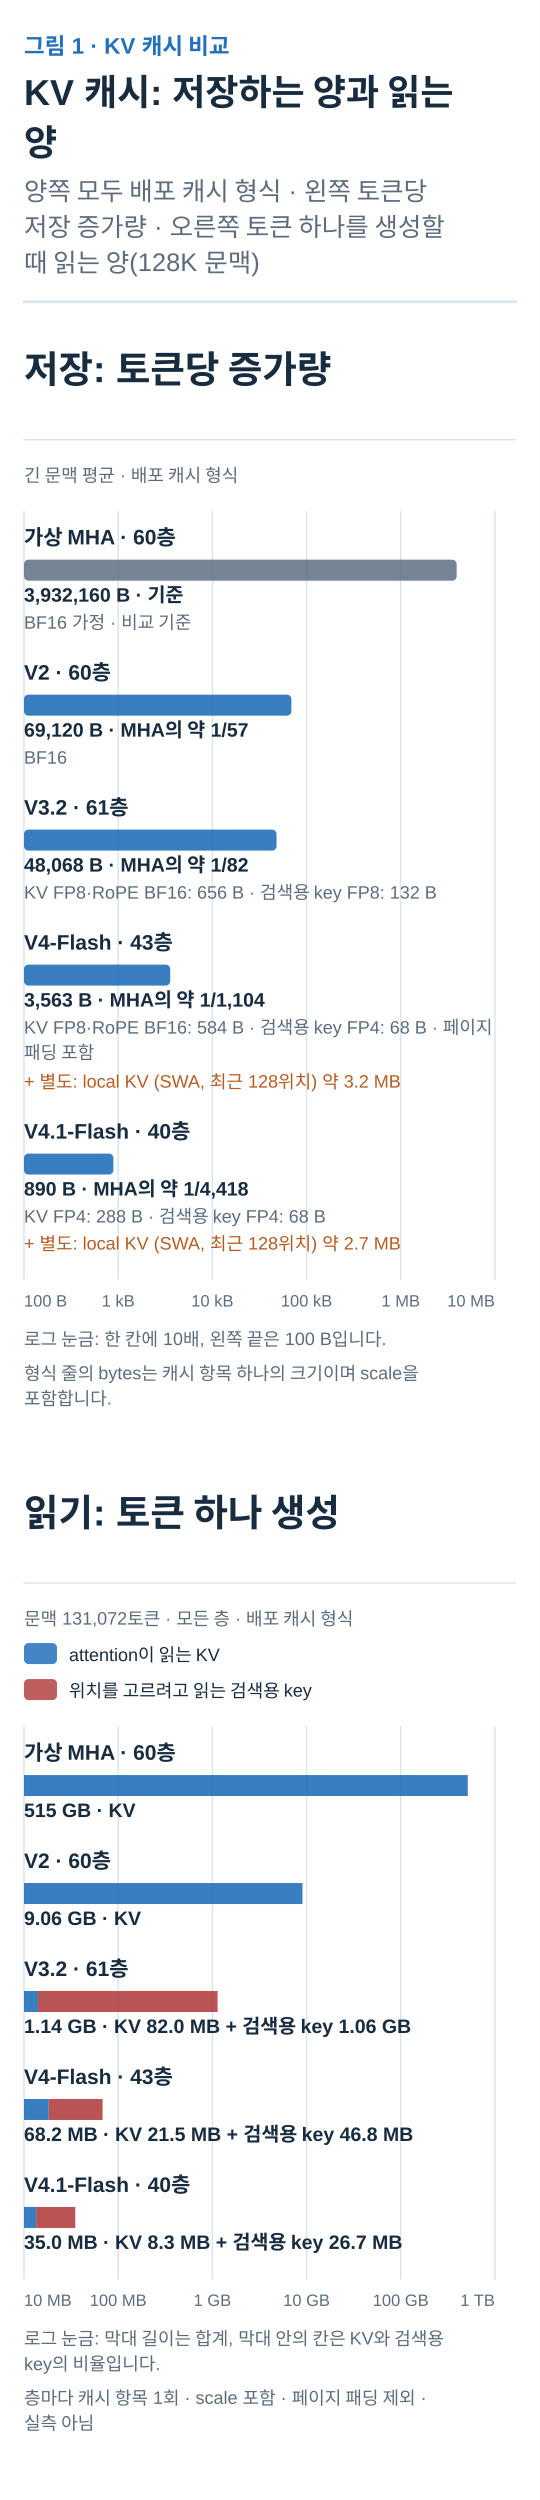
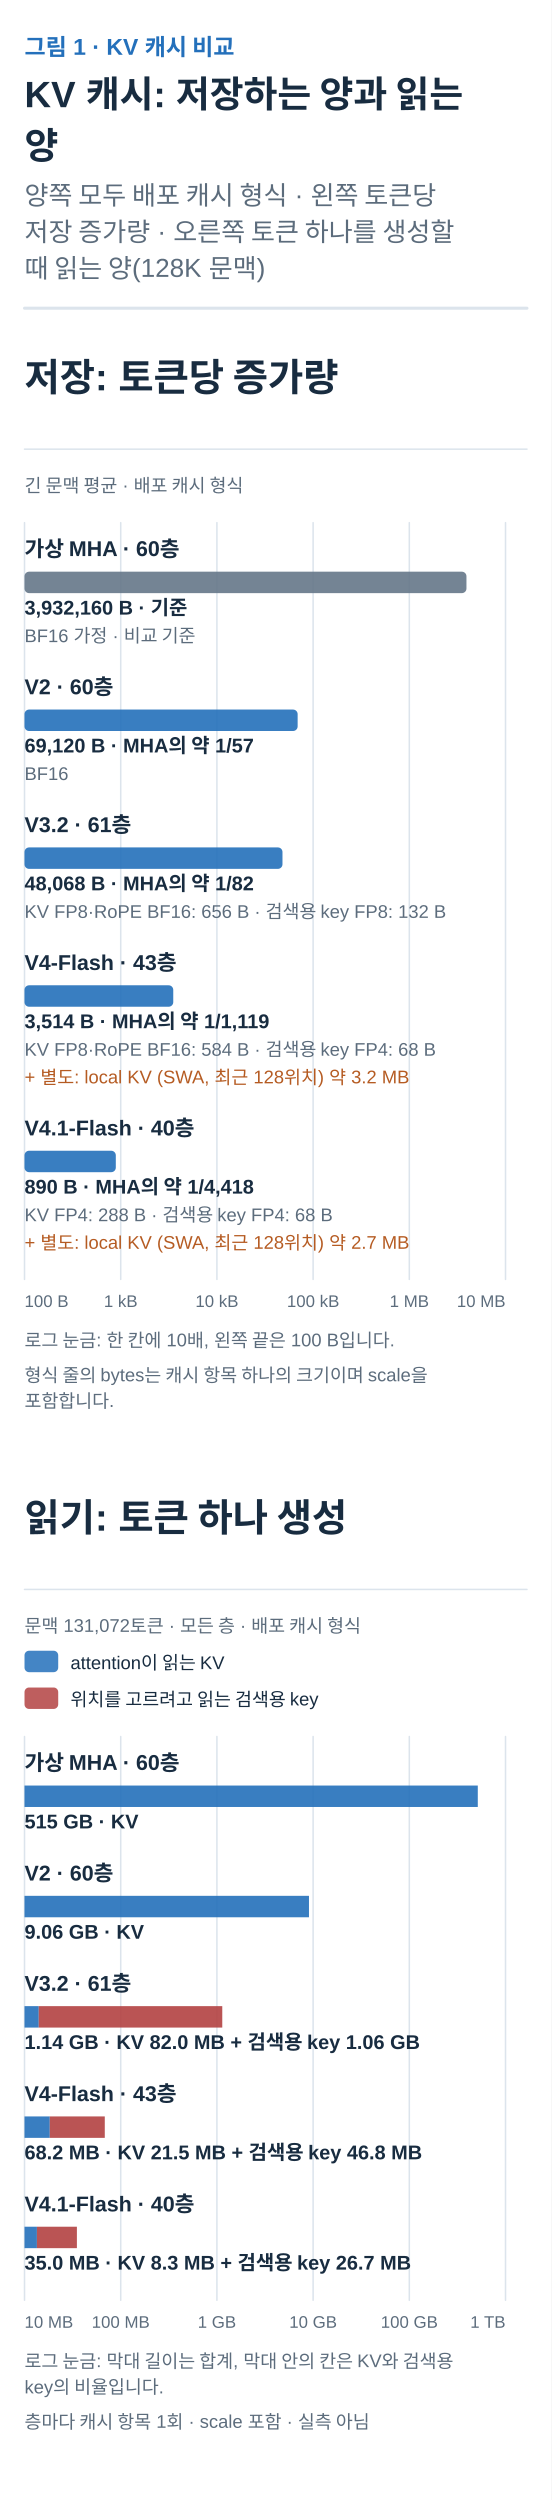
- <svg xmlns="http://www.w3.org/2000/svg" width="360" height="1667" viewBox="0 0 360 1667" role="img" aria-labelledby="title desc">
+ <svg xmlns="http://www.w3.org/2000/svg" width="360" height="1632" viewBox="0 0 360 1632" role="img" aria-labelledby="title desc">
  <defs>
    <marker id="arrow-ink" viewBox="0 0 10 10" refX="8" refY="5" markerWidth="6" markerHeight="6" orient="auto">
      <path d="M1 1 L9 5 L1 9" fill="none" stroke="#182C40" stroke-width="1.6" />
    </marker>
    <marker id="arrow-muted" viewBox="0 0 10 10" refX="8" refY="5" markerWidth="6" markerHeight="6" orient="auto">
      <path d="M1 1 L9 5 L1 9" fill="none" stroke="#5C6C7C" stroke-width="1.6" />
    </marker>
    <marker id="arrow-line" viewBox="0 0 10 10" refX="8" refY="5" markerWidth="6" markerHeight="6" orient="auto">
      <path d="M1 1 L9 5 L1 9" fill="none" stroke="#DCE4EC" stroke-width="1.6" />
    </marker>
    <marker id="arrow-paper" viewBox="0 0 10 10" refX="8" refY="5" markerWidth="6" markerHeight="6" orient="auto">
      <path d="M1 1 L9 5 L1 9" fill="none" stroke="#FFFFFF" stroke-width="1.6" />
    </marker>
    <marker id="arrow-blue" viewBox="0 0 10 10" refX="8" refY="5" markerWidth="6" markerHeight="6" orient="auto">
      <path d="M1 1 L9 5 L1 9" fill="none" stroke="#2470BB" stroke-width="1.6" />
    </marker>
    <marker id="arrow-teal" viewBox="0 0 10 10" refX="8" refY="5" markerWidth="6" markerHeight="6" orient="auto">
      <path d="M1 1 L9 5 L1 9" fill="none" stroke="#287D78" stroke-width="1.6" />
    </marker>
    <marker id="arrow-orange" viewBox="0 0 10 10" refX="8" refY="5" markerWidth="6" markerHeight="6" orient="auto">
      <path d="M1 1 L9 5 L1 9" fill="none" stroke="#B55B22" stroke-width="1.6" />
    </marker>
    <marker id="arrow-purple" viewBox="0 0 10 10" refX="8" refY="5" markerWidth="6" markerHeight="6" orient="auto">
      <path d="M1 1 L9 5 L1 9" fill="none" stroke="#7954A3" stroke-width="1.6" />
    </marker>
    <marker id="arrow-gray" viewBox="0 0 10 10" refX="8" refY="5" markerWidth="6" markerHeight="6" orient="auto">
      <path d="M1 1 L9 5 L1 9" fill="none" stroke="#657789" stroke-width="1.6" />
    </marker>
    <marker id="arrow-red" viewBox="0 0 10 10" refX="8" refY="5" markerWidth="6" markerHeight="6" orient="auto">
      <path d="M1 1 L9 5 L1 9" fill="none" stroke="#B34242" stroke-width="1.6" />
    </marker>
    <marker id="arrow-indigo" viewBox="0 0 10 10" refX="8" refY="5" markerWidth="6" markerHeight="6" orient="auto">
      <path d="M1 1 L9 5 L1 9" fill="none" stroke="#4C60A8" stroke-width="1.6" />
    </marker>
    <marker id="arrow-slate" viewBox="0 0 10 10" refX="8" refY="5" markerWidth="6" markerHeight="6" orient="auto">
      <path d="M1 1 L9 5 L1 9" fill="none" stroke="#8191A0" stroke-width="1.6" />
    </marker>
    <marker id="arrow-surface" viewBox="0 0 10 10" refX="8" refY="5" markerWidth="6" markerHeight="6" orient="auto">
      <path d="M1 1 L9 5 L1 9" fill="none" stroke="#F8FAFC" stroke-width="1.6" />
    </marker>
  </defs>
  <style>text{font-family:Arial,"Apple SD Gothic Neo","Noto Sans KR",sans-serif}text[font-family]{font-family:Menlo,Consolas,monospace}path{stroke-linecap:round;stroke-linejoin:round}</style>
  <rect width="100%" height="100%" fill="white" />
  <text x="16" y="36" fill="#2470BB" font-size="15" font-weight="600" text-anchor="start" data-max-width="328">그림 1 · KV 캐시 비교</text>
  <text x="16" y="70" fill="#182C40" font-size="24" font-weight="700" text-anchor="start" data-max-width="328">KV 캐시: 저장하는 양과 읽는</text>
  <text x="16" y="103.6" fill="#182C40" font-size="24" font-weight="700" text-anchor="start" data-max-width="328">양</text>
  <text x="16" y="133.6" fill="#5C6C7C" font-size="17" font-weight="400" text-anchor="start" data-max-width="328">양쪽 모두 배포 캐시 형식 · 왼쪽 토큰당</text>
  <text x="16" y="157.4" fill="#5C6C7C" font-size="17" font-weight="400" text-anchor="start" data-max-width="328">저장 증가량 · 오른쪽 토큰 하나를 생성할</text>
  <text x="16" y="181.2" fill="#5C6C7C" font-size="17" font-weight="400" text-anchor="start" data-max-width="328">때 읽는 양(128K 문맥)</text>
  <path d="M16,201.2 H344" stroke="#DCE4EC" stroke-width="2" />
  <g transform="translate(16 225.2) scale(1)" data-panel="1">
    <text x="0" y="30" fill="#182C40" font-size="25" font-weight="600" text-anchor="start" data-max-width="328">저장: 토큰당 증가량</text>
    <path d="M0 68 L328 68" stroke="#DCE4EC" stroke-width="1" fill="none" />
    <text x="0" y="96" fill="#5C6C7C" font-size="12" font-weight="400" text-anchor="start" data-max-width="328">긴 문맥 평균 · 배포 캐시 형식</text>
-     <path d="M314 116 L314 628" stroke="#DCE4EC" stroke-width="1" fill="none" />
-     <path d="M251.2 116 L251.2 628" stroke="#DCE4EC" stroke-width="1" fill="none" />
-     <path d="M188.4 116 L188.4 628" stroke="#DCE4EC" stroke-width="1" fill="none" />
-     <path d="M125.6 116 L125.6 628" stroke="#DCE4EC" stroke-width="1" fill="none" />
-     <path d="M62.8 116 L62.8 628" stroke="#DCE4EC" stroke-width="1" fill="none" />
-     <path d="M0 116 L0 628" stroke="#DCE4EC" stroke-width="1" fill="none" />
+     <path d="M314 116 L314 610" stroke="#DCE4EC" stroke-width="1" fill="none" />
+     <path d="M251.2 116 L251.2 610" stroke="#DCE4EC" stroke-width="1" fill="none" />
+     <path d="M188.4 116 L188.4 610" stroke="#DCE4EC" stroke-width="1" fill="none" />
+     <path d="M125.6 116 L125.6 610" stroke="#DCE4EC" stroke-width="1" fill="none" />
+     <path d="M62.8 116 L62.8 610" stroke="#DCE4EC" stroke-width="1" fill="none" />
+     <path d="M0 116 L0 610" stroke="#DCE4EC" stroke-width="1" fill="none" />
    <text x="0" y="138" fill="#182C40" font-size="14" font-weight="700" text-anchor="start" data-max-width="328">가상 MHA · 60층</text>
    <rect x="0" y="148" width="288.5" height="14" rx="3" fill="#657789" fill-opacity="0.9" />
    <text x="0" y="176" fill="#182C40" font-size="13" font-weight="700" text-anchor="start" data-max-width="328">3,932,160 B · 기준</text>
    <text x="0" y="194" fill="#5C6C7C" font-size="12" font-weight="400" text-anchor="start" data-max-width="328">BF16 가정 · 비교 기준</text>
    <text x="0" y="228" fill="#182C40" font-size="14" font-weight="700" text-anchor="start" data-max-width="328">V2 · 60층</text>
    <rect x="0" y="238" width="178.3" height="14" rx="3" fill="#2470BB" fill-opacity="0.9" />
    <text x="0" y="266" fill="#182C40" font-size="13" font-weight="700" text-anchor="start" data-max-width="328">69,120 B · MHA의 약 1/57</text>
    <text x="0" y="284" fill="#5C6C7C" font-size="12" font-weight="400" text-anchor="start" data-max-width="328">BF16</text>
    <text x="0" y="318" fill="#182C40" font-size="14" font-weight="700" text-anchor="start" data-max-width="328">V3.2 · 61층</text>
    <rect x="0" y="328" width="168.4" height="14" rx="3" fill="#2470BB" fill-opacity="0.9" />
    <text x="0" y="356" fill="#182C40" font-size="13" font-weight="700" text-anchor="start" data-max-width="328">48,068 B · MHA의 약 1/82</text>
    <text x="0" y="374" fill="#5C6C7C" font-size="12" font-weight="400" text-anchor="start" data-max-width="328">KV FP8·RoPE BF16: 656 B · 검색용 key FP8: 132 B</text>
    <text x="0" y="408" fill="#182C40" font-size="14" font-weight="700" text-anchor="start" data-max-width="328">V4-Flash · 43층</text>
-     <rect x="0" y="418" width="97.5" height="14" rx="3" fill="#2470BB" fill-opacity="0.9" />
-     <text x="0" y="446" fill="#182C40" font-size="13" font-weight="700" text-anchor="start" data-max-width="328">3,563 B · MHA의 약 1/1,104</text>
-     <text x="0" y="464" fill="#5C6C7C" font-size="12" font-weight="400" text-anchor="start" data-max-width="328">KV FP8·RoPE BF16: 584 B · 검색용 key FP4: 68 B · 페이지</text>
-     <text x="0" y="480.8" fill="#5C6C7C" font-size="12" font-weight="400" text-anchor="start" data-max-width="328">패딩 포함</text>
-     <text x="0" y="500" fill="#B55B22" font-size="12" font-weight="400" text-anchor="start" data-max-width="328">+ 별도: local KV (SWA, 최근 128위치) 약 3.2 MB</text>
-     <text x="0" y="534" fill="#182C40" font-size="14" font-weight="700" text-anchor="start" data-max-width="328">V4.1-Flash · 40층</text>
-     <rect x="0" y="544" width="59.6" height="14" rx="3" fill="#2470BB" fill-opacity="0.9" />
-     <text x="0" y="572" fill="#182C40" font-size="13" font-weight="700" text-anchor="start" data-max-width="328">890 B · MHA의 약 1/4,418</text>
-     <text x="0" y="590" fill="#5C6C7C" font-size="12" font-weight="400" text-anchor="start" data-max-width="328">KV FP4: 288 B · 검색용 key FP4: 68 B</text>
-     <text x="0" y="608" fill="#B55B22" font-size="12" font-weight="400" text-anchor="start" data-max-width="328">+ 별도: local KV (SWA, 최근 128위치) 약 2.7 MB</text>
-     <text x="0" y="646" fill="#5C6C7C" font-size="11" font-weight="400" text-anchor="start" data-max-width="80">100 B</text>
-     <text x="62.8" y="646" fill="#5C6C7C" font-size="11" font-weight="400" text-anchor="middle" data-max-width="80">1 kB</text>
-     <text x="125.6" y="646" fill="#5C6C7C" font-size="11" font-weight="400" text-anchor="middle" data-max-width="80">10 kB</text>
-     <text x="188.4" y="646" fill="#5C6C7C" font-size="11" font-weight="400" text-anchor="middle" data-max-width="80">100 kB</text>
-     <text x="251.2" y="646" fill="#5C6C7C" font-size="11" font-weight="400" text-anchor="middle" data-max-width="80">1 MB</text>
-     <text x="314" y="646" fill="#5C6C7C" font-size="11" font-weight="400" text-anchor="end" data-max-width="80">10 MB</text>
-     <text x="0" y="672" fill="#5C6C7C" font-size="12" font-weight="400" text-anchor="start" data-max-width="328">로그 눈금: 한 칸에 10배, 왼쪽 끝은 100 B입니다.</text>
-     <text x="0" y="694.8" fill="#5C6C7C" font-size="12" font-weight="400" text-anchor="start" data-max-width="328">형식 줄의 bytes는 캐시 항목 하나의 크기이며 scale을</text>
-     <text x="0" y="711.6" fill="#5C6C7C" font-size="12" font-weight="400" text-anchor="start" data-max-width="328">포함합니다.</text>
+     <rect x="0" y="418" width="97.1" height="14" rx="3" fill="#2470BB" fill-opacity="0.9" />
+     <text x="0" y="446" fill="#182C40" font-size="13" font-weight="700" text-anchor="start" data-max-width="328">3,514 B · MHA의 약 1/1,119</text>
+     <text x="0" y="464" fill="#5C6C7C" font-size="12" font-weight="400" text-anchor="start" data-max-width="328">KV FP8·RoPE BF16: 584 B · 검색용 key FP4: 68 B</text>
+     <text x="0" y="482" fill="#B55B22" font-size="12" font-weight="400" text-anchor="start" data-max-width="328">+ 별도: local KV (SWA, 최근 128위치) 약 3.2 MB</text>
+     <text x="0" y="516" fill="#182C40" font-size="14" font-weight="700" text-anchor="start" data-max-width="328">V4.1-Flash · 40층</text>
+     <rect x="0" y="526" width="59.6" height="14" rx="3" fill="#2470BB" fill-opacity="0.9" />
+     <text x="0" y="554" fill="#182C40" font-size="13" font-weight="700" text-anchor="start" data-max-width="328">890 B · MHA의 약 1/4,418</text>
+     <text x="0" y="572" fill="#5C6C7C" font-size="12" font-weight="400" text-anchor="start" data-max-width="328">KV FP4: 288 B · 검색용 key FP4: 68 B</text>
+     <text x="0" y="590" fill="#B55B22" font-size="12" font-weight="400" text-anchor="start" data-max-width="328">+ 별도: local KV (SWA, 최근 128위치) 약 2.7 MB</text>
+     <text x="0" y="628" fill="#5C6C7C" font-size="11" font-weight="400" text-anchor="start" data-max-width="80">100 B</text>
+     <text x="62.8" y="628" fill="#5C6C7C" font-size="11" font-weight="400" text-anchor="middle" data-max-width="80">1 kB</text>
+     <text x="125.6" y="628" fill="#5C6C7C" font-size="11" font-weight="400" text-anchor="middle" data-max-width="80">10 kB</text>
+     <text x="188.4" y="628" fill="#5C6C7C" font-size="11" font-weight="400" text-anchor="middle" data-max-width="80">100 kB</text>
+     <text x="251.2" y="628" fill="#5C6C7C" font-size="11" font-weight="400" text-anchor="middle" data-max-width="80">1 MB</text>
+     <text x="314" y="628" fill="#5C6C7C" font-size="11" font-weight="400" text-anchor="end" data-max-width="80">10 MB</text>
+     <text x="0" y="654" fill="#5C6C7C" font-size="12" font-weight="400" text-anchor="start" data-max-width="328">로그 눈금: 한 칸에 10배, 왼쪽 끝은 100 B입니다.</text>
+     <text x="0" y="676.8" fill="#5C6C7C" font-size="12" font-weight="400" text-anchor="start" data-max-width="328">형식 줄의 bytes는 캐시 항목 하나의 크기이며 scale을</text>
+     <text x="0" y="693.6" fill="#5C6C7C" font-size="12" font-weight="400" text-anchor="start" data-max-width="328">포함합니다.</text>
  </g>
-   <g transform="translate(16 987.6) scale(1)" data-panel="2">
+   <g transform="translate(16 969.6) scale(1)" data-panel="2">
    <text x="0" y="30" fill="#182C40" font-size="25" font-weight="600" text-anchor="start" data-max-width="328">읽기: 토큰 하나 생성</text>
    <path d="M0 68 L328 68" stroke="#DCE4EC" stroke-width="1" fill="none" />
    <text x="0" y="96" fill="#5C6C7C" font-size="12" font-weight="400" text-anchor="start" data-max-width="328">문맥 131,072토큰 · 모든 층 · 배포 캐시 형식</text>
    <rect x="0" y="108" width="22" height="14" rx="3" fill="#2470BB" fill-opacity=".85" />
    <text x="30" y="120" fill="#182C40" font-size="12" font-weight="400" text-anchor="start" data-max-width="298">attention이 읽는 KV</text>
    <rect x="0" y="132" width="22" height="14" rx="3" fill="#B34242" fill-opacity=".85" />
    <text x="30" y="144" fill="#182C40" font-size="12" font-weight="400" text-anchor="start" data-max-width="298">위치를 고르려고 읽는 검색용 key</text>
    <path d="M314 164 L314 532" stroke="#DCE4EC" stroke-width="1" fill="none" />
    <path d="M251.2 164 L251.2 532" stroke="#DCE4EC" stroke-width="1" fill="none" />
    <path d="M188.4 164 L188.4 532" stroke="#DCE4EC" stroke-width="1" fill="none" />
    <path d="M125.6 164 L125.6 532" stroke="#DCE4EC" stroke-width="1" fill="none" />
    <path d="M62.8 164 L62.8 532" stroke="#DCE4EC" stroke-width="1" fill="none" />
    <path d="M0 164 L0 532" stroke="#DCE4EC" stroke-width="1" fill="none" />
    <text x="0" y="186" fill="#182C40" font-size="14" font-weight="700" text-anchor="start" data-max-width="328">가상 MHA · 60층</text>
    <rect x="0" y="196" width="295.9" height="14" fill="#2470BB" fill-opacity="0.9" />
    <text x="0" y="224" fill="#182C40" font-size="13" font-weight="700" text-anchor="start" data-max-width="328">515 GB · KV</text>
    <text x="0" y="258" fill="#182C40" font-size="14" font-weight="700" text-anchor="start" data-max-width="328">V2 · 60층</text>
    <rect x="0" y="268" width="185.7" height="14" fill="#2470BB" fill-opacity="0.9" />
    <text x="0" y="296" fill="#182C40" font-size="13" font-weight="700" text-anchor="start" data-max-width="328">9.06 GB · KV</text>
    <text x="0" y="330" fill="#182C40" font-size="14" font-weight="700" text-anchor="start" data-max-width="328">V3.2 · 61층</text>
    <rect x="0" y="340" width="9.3" height="14" fill="#2470BB" fill-opacity="0.9" />
    <rect x="9.3" y="340" width="119.8" height="14" fill="#B34242" fill-opacity="0.9" />
    <text x="0" y="368" fill="#182C40" font-size="13" font-weight="700" text-anchor="start" data-max-width="328">1.14 GB · KV 82.0 MB + 검색용 key 1.06 GB</text>
    <text x="0" y="402" fill="#182C40" font-size="14" font-weight="700" text-anchor="start" data-max-width="328">V4-Flash · 43층</text>
    <rect x="0" y="412" width="16.5" height="14" fill="#2470BB" fill-opacity="0.9" />
    <rect x="16.5" y="412" width="35.9" height="14" fill="#B34242" fill-opacity="0.9" />
    <text x="0" y="440" fill="#182C40" font-size="13" font-weight="700" text-anchor="start" data-max-width="328">68.2 MB · KV 21.5 MB + 검색용 key 46.8 MB</text>
    <text x="0" y="474" fill="#182C40" font-size="14" font-weight="700" text-anchor="start" data-max-width="328">V4.1-Flash · 40층</text>
    <rect x="0" y="484" width="8.1" height="14" fill="#2470BB" fill-opacity="0.9" />
    <rect x="8.1" y="484" width="26.1" height="14" fill="#B34242" fill-opacity="0.9" />
    <text x="0" y="512" fill="#182C40" font-size="13" font-weight="700" text-anchor="start" data-max-width="328">35.0 MB · KV 8.3 MB + 검색용 key 26.7 MB</text>
    <text x="0" y="550" fill="#5C6C7C" font-size="11" font-weight="400" text-anchor="start" data-max-width="80">10 MB</text>
    <text x="62.8" y="550" fill="#5C6C7C" font-size="11" font-weight="400" text-anchor="middle" data-max-width="80">100 MB</text>
    <text x="125.6" y="550" fill="#5C6C7C" font-size="11" font-weight="400" text-anchor="middle" data-max-width="80">1 GB</text>
    <text x="188.4" y="550" fill="#5C6C7C" font-size="11" font-weight="400" text-anchor="middle" data-max-width="80">10 GB</text>
    <text x="251.2" y="550" fill="#5C6C7C" font-size="11" font-weight="400" text-anchor="middle" data-max-width="80">100 GB</text>
    <text x="314" y="550" fill="#5C6C7C" font-size="11" font-weight="400" text-anchor="end" data-max-width="80">1 TB</text>
    <text x="0" y="576" fill="#5C6C7C" font-size="12" font-weight="400" text-anchor="start" data-max-width="328">로그 눈금: 막대 길이는 합계, 막대 안의 칸은 KV와 검색용</text>
    <text x="0" y="592.8" fill="#5C6C7C" font-size="12" font-weight="400" text-anchor="start" data-max-width="328">key의 비율입니다.</text>
-     <text x="0" y="615.6" fill="#5C6C7C" font-size="12" font-weight="400" text-anchor="start" data-max-width="328">층마다 캐시 항목 1회 · scale 포함 · 페이지 패딩 제외 ·</text>
-     <text x="0" y="632.4" fill="#5C6C7C" font-size="12" font-weight="400" text-anchor="start" data-max-width="328">실측 아님</text>
+     <text x="0" y="615.6" fill="#5C6C7C" font-size="12" font-weight="400" text-anchor="start" data-max-width="328">층마다 캐시 항목 1회 · scale 포함 · 실측 아님</text>
  </g>
</svg>
